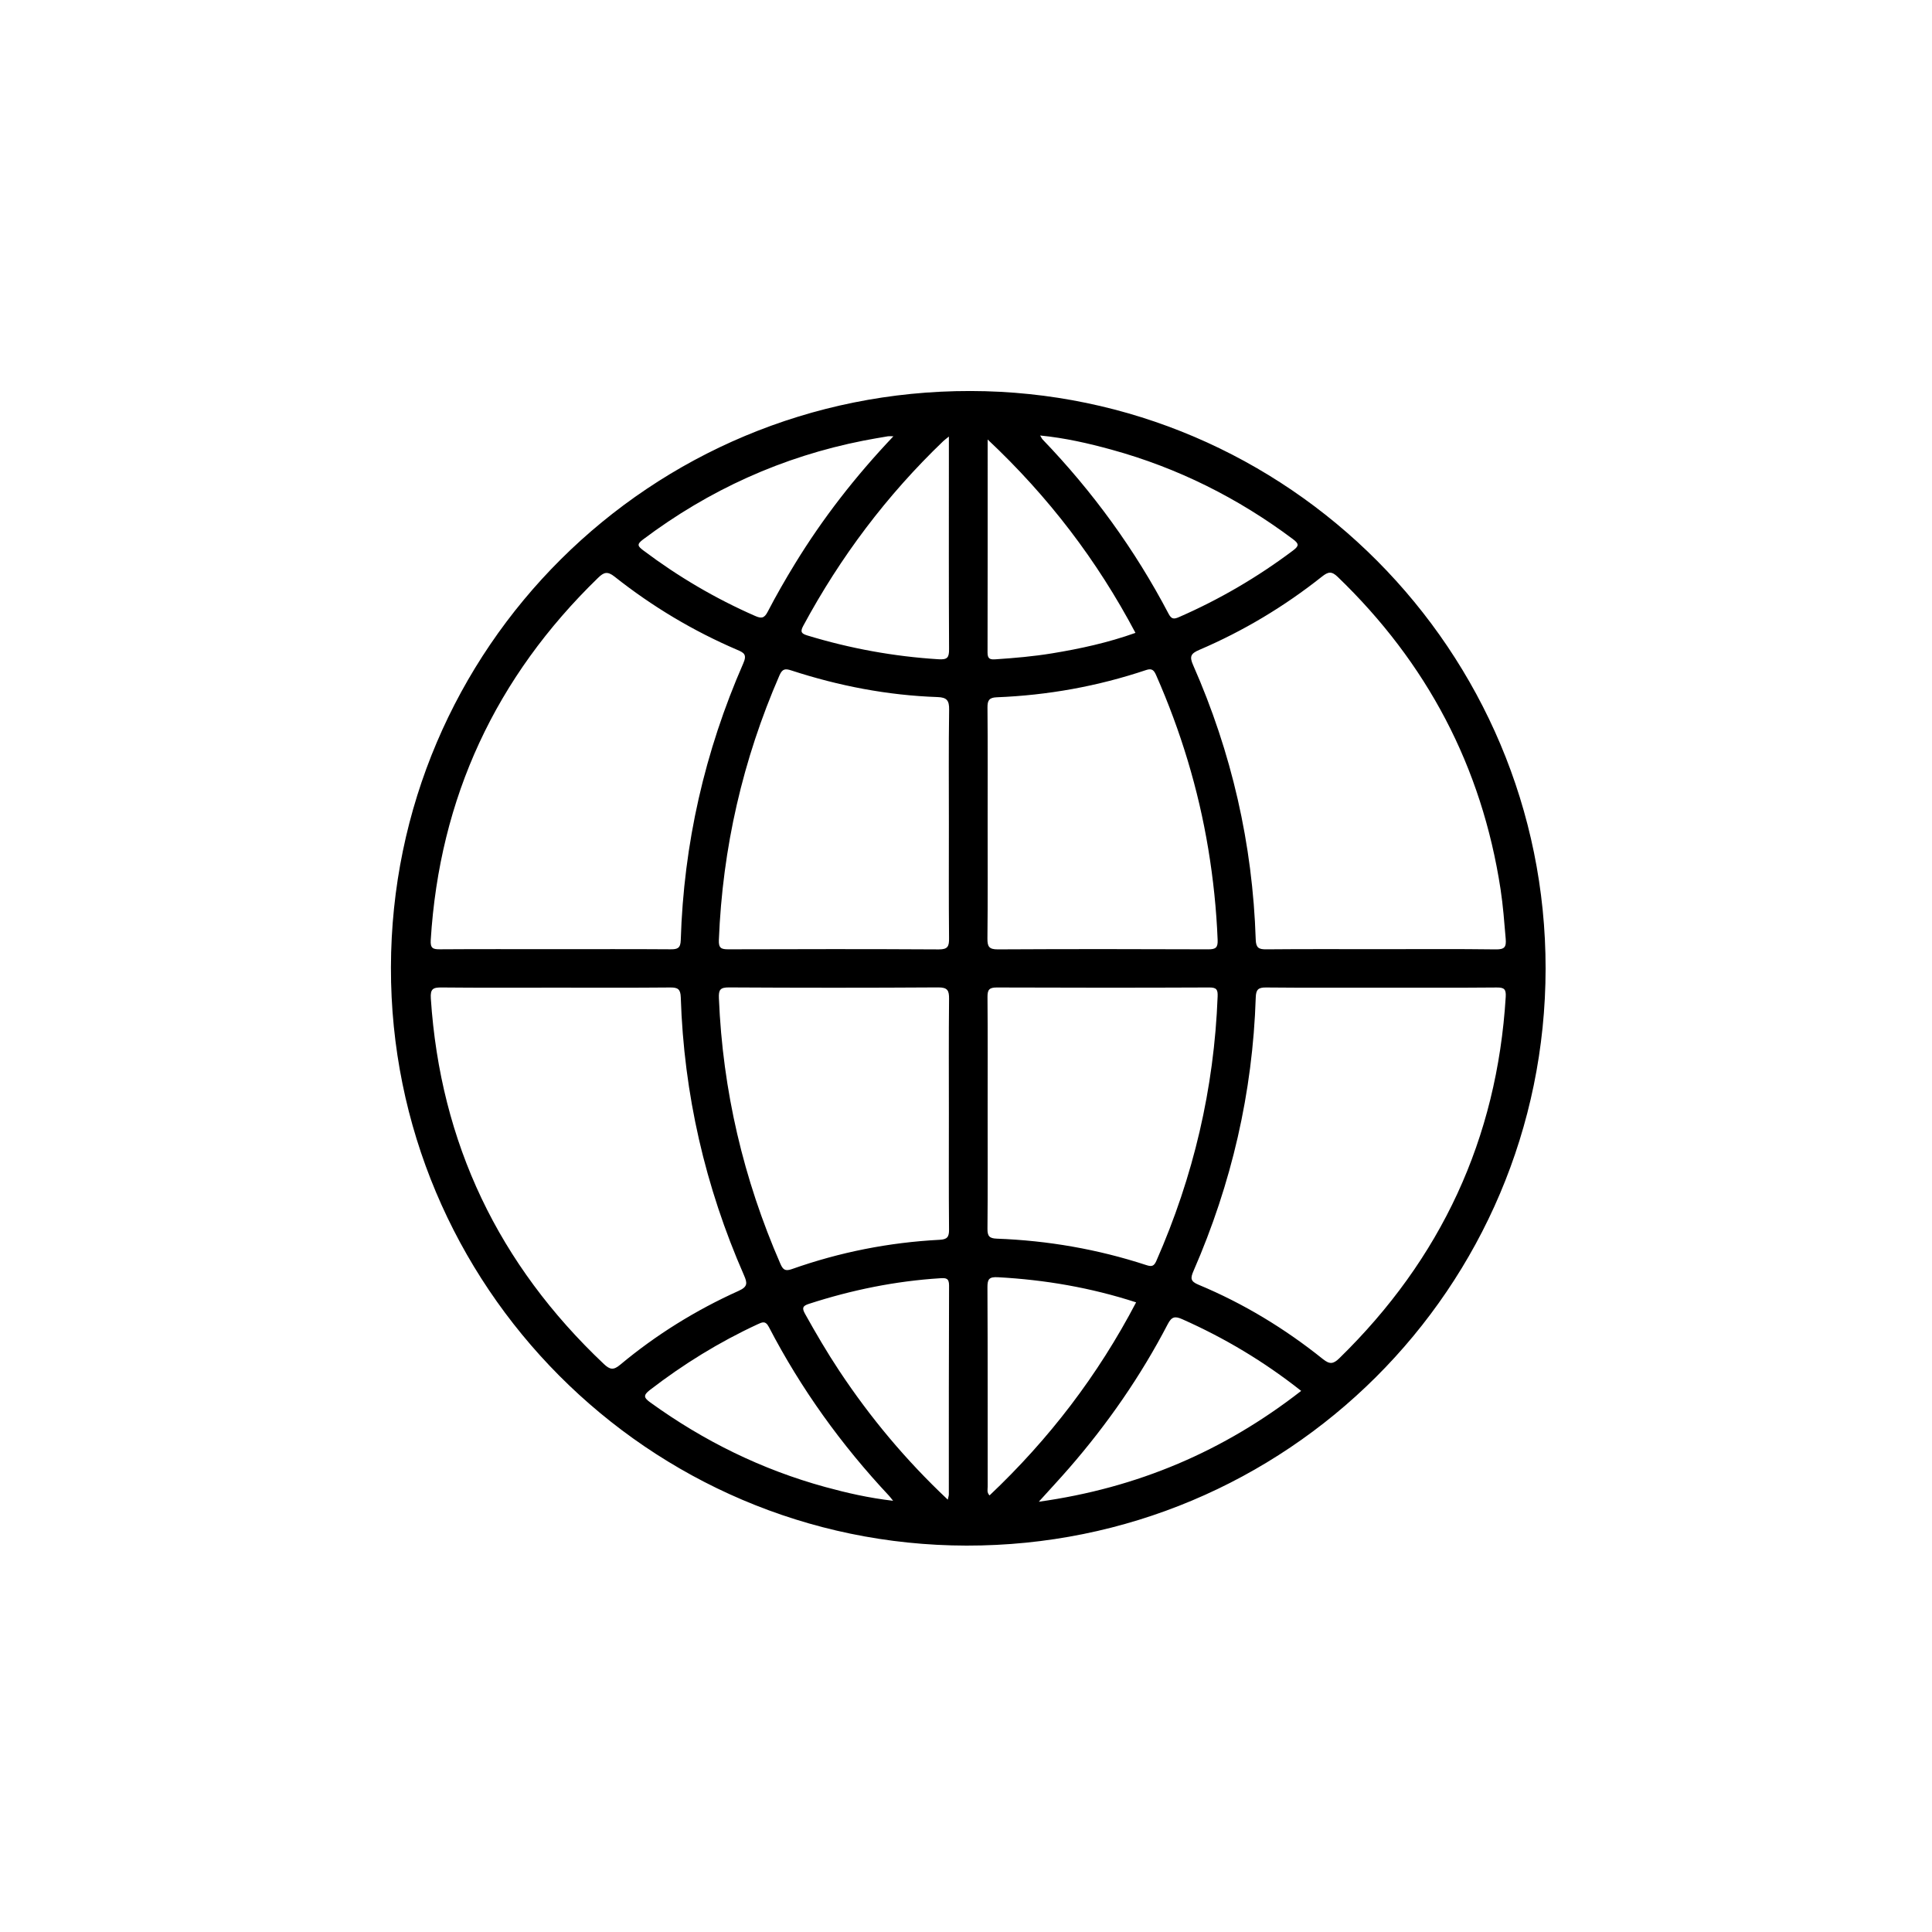
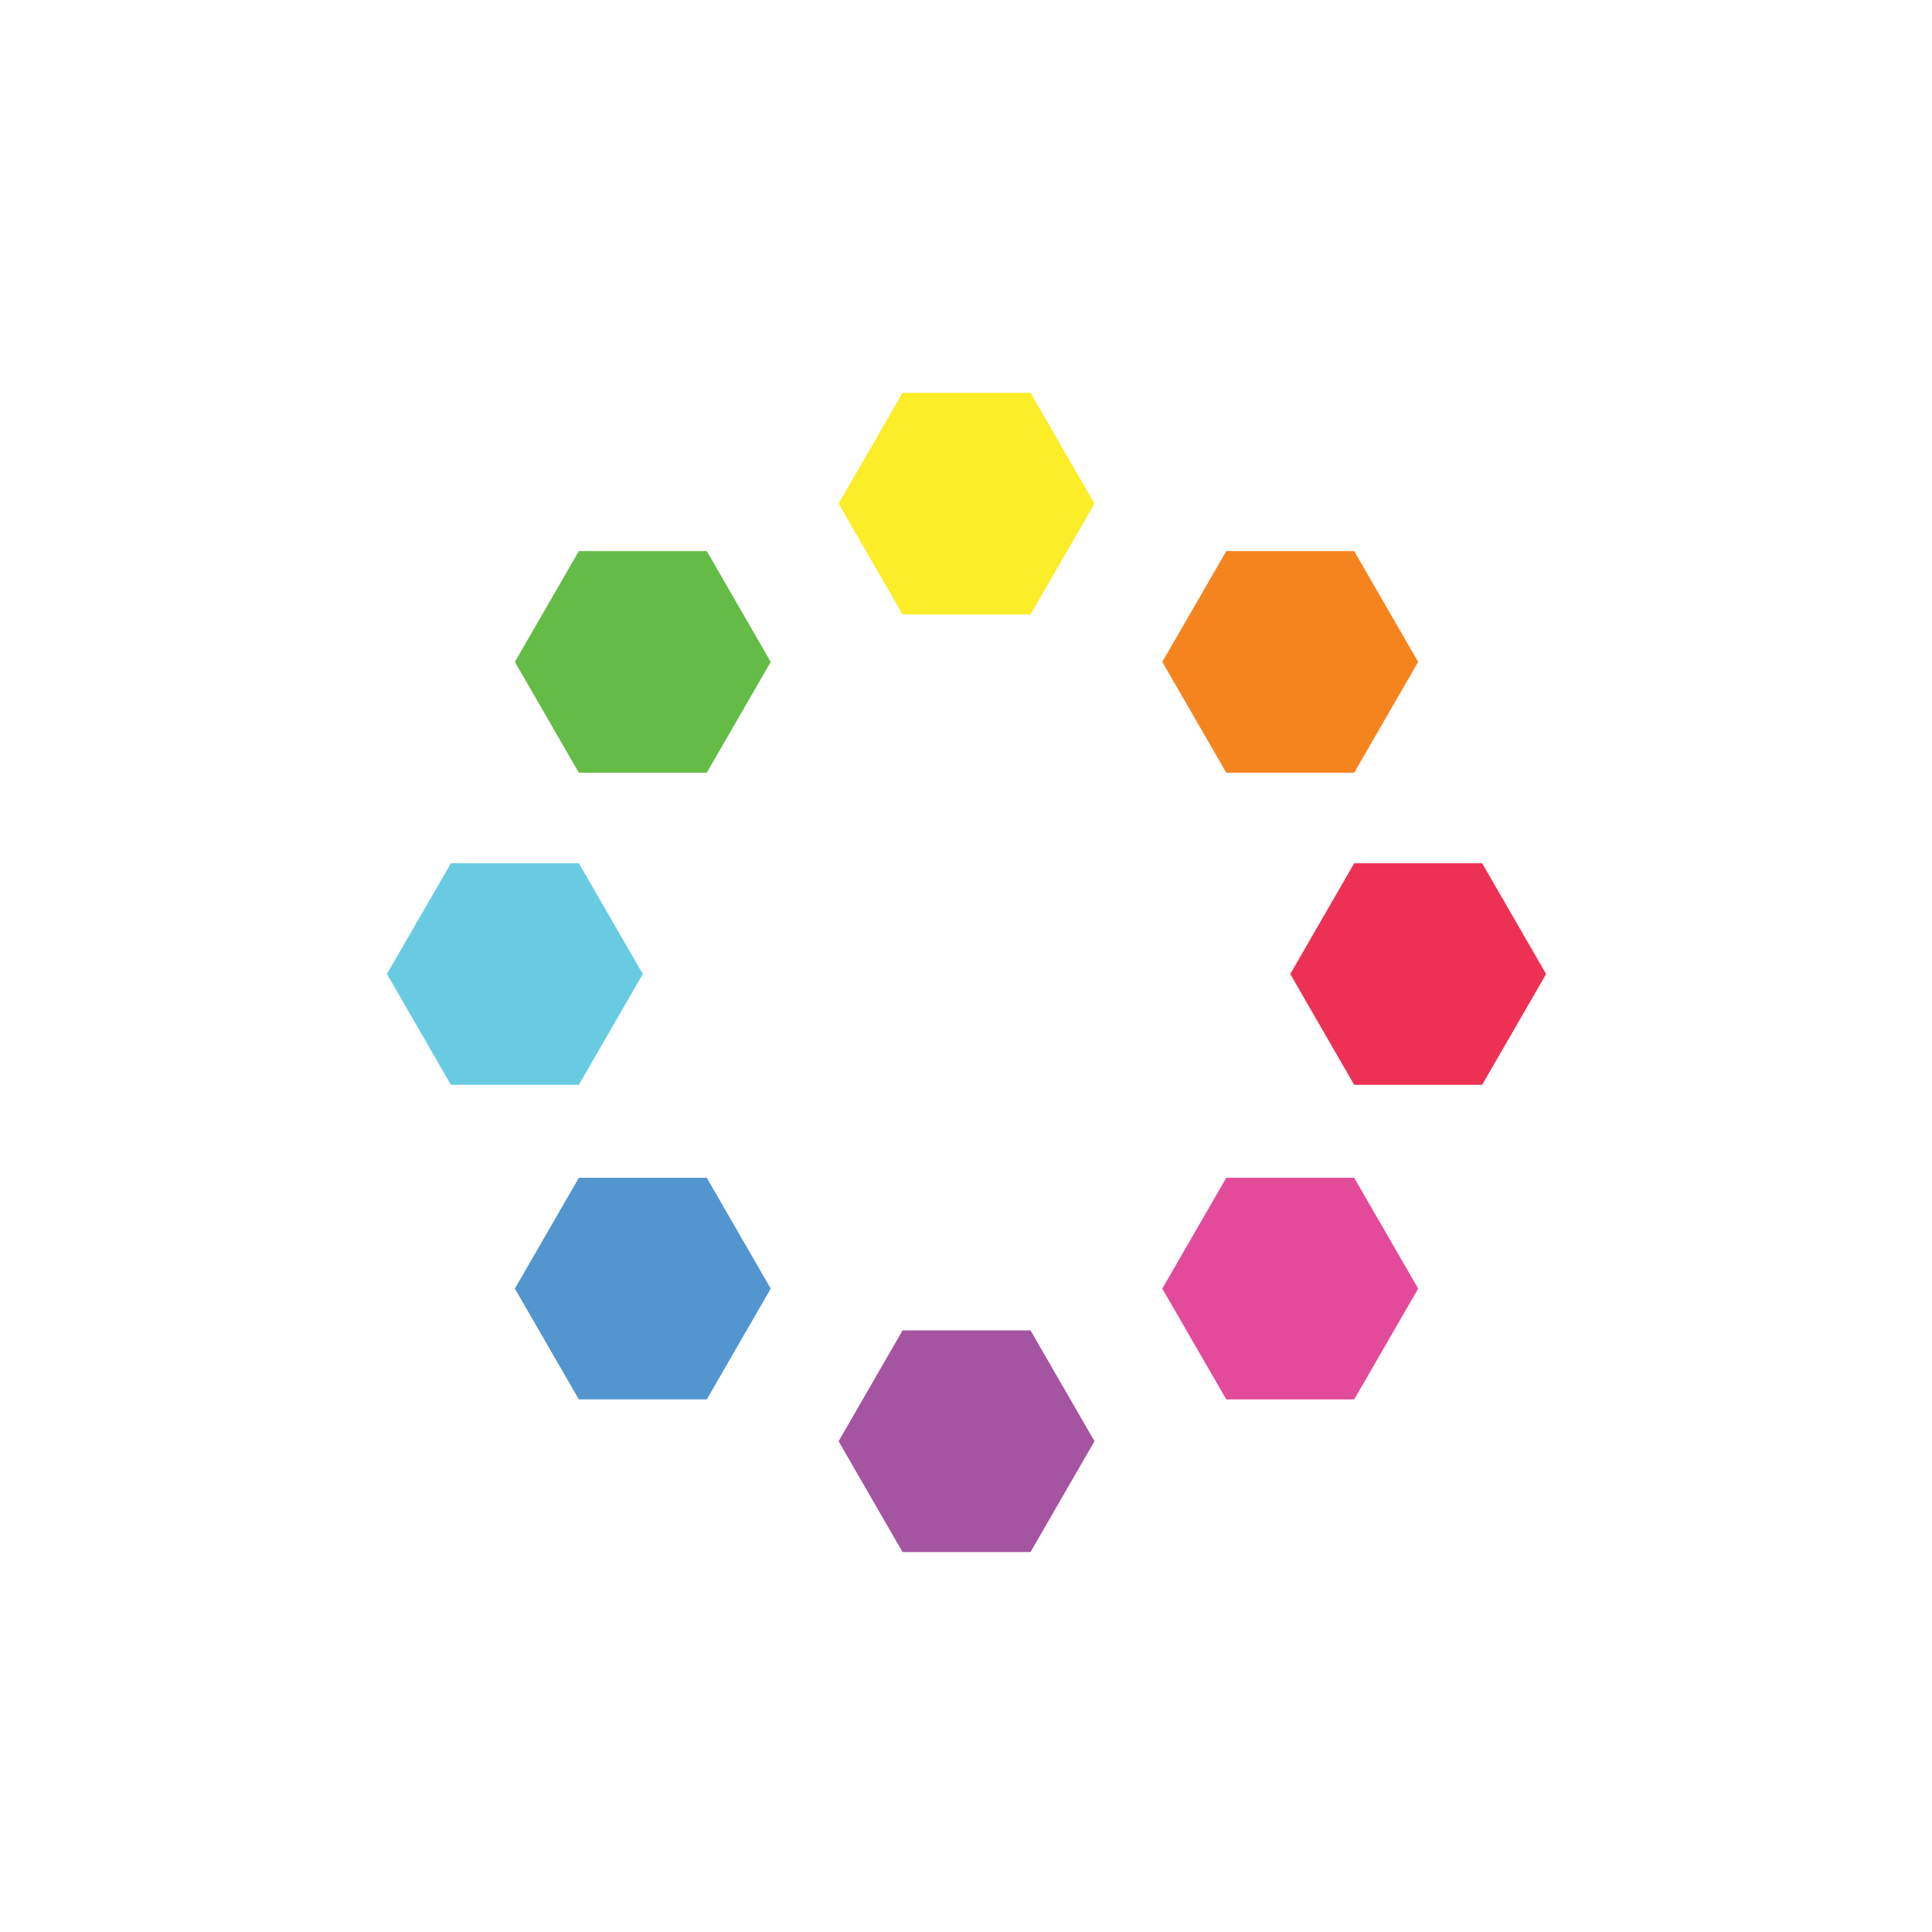
<svg xmlns="http://www.w3.org/2000/svg" version="1.1" id="Layer_1" x="0px" y="0px" width="150px" height="150px" viewBox="0 0 150 150" enable-background="new 0 0 150 150" xml:space="preserve">
-   <path fill-rule="evenodd" clip-rule="evenodd" d="M75.353,30.358C50.5,30.317,30.397,50.31,30.352,75.113  c-0.045,24.713,20.003,44.85,44.69,44.887c24.835,0.037,44.938-19.995,44.958-44.796C120.019,50.525,99.981,30.398,75.353,30.358z   M73.246,34.239c0.08-0.077,0.172-0.141,0.425-0.345c0,0.848,0,1.514,0,2.181c0,4.774-0.011,9.549,0.014,14.324  c0.003,0.646-0.118,0.83-0.819,0.786c-3.463-0.216-6.845-0.832-10.162-1.841c-0.469-0.143-0.602-0.269-0.34-0.754  C65.247,43.239,68.857,38.444,73.246,34.239z M49.922,41.887c5.128-3.854,10.821-6.434,17.116-7.676  c0.631-0.125,1.266-0.228,1.899-0.337c0.083-0.015,0.171-0.002,0.427-0.002c-2.962,3.123-5.487,6.373-7.644,9.899  c-0.746,1.22-1.46,2.462-2.119,3.731c-0.267,0.515-0.498,0.528-0.976,0.318c-3.093-1.355-5.977-3.055-8.675-5.084  C49.518,42.409,49.414,42.269,49.922,41.887z M46.437,44.86c0.445-0.433,0.726-0.528,1.279-0.089  c2.922,2.314,6.101,4.218,9.531,5.686c0.516,0.221,0.761,0.362,0.464,1.039c-2.998,6.849-4.629,14.019-4.857,21.496  c-0.019,0.612-0.237,0.714-0.773,0.711c-2.987-0.021-5.974-0.01-8.961-0.01c-2.987,0-5.974-0.011-8.961,0.01  c-0.544,0.004-0.756-0.076-0.717-0.714C34.125,61.922,38.493,52.57,46.437,44.86z M46.887,105.904  c-8.17-7.719-12.699-17.147-13.438-28.386c-0.049-0.75,0.181-0.857,0.839-0.851c2.958,0.03,5.917,0.014,8.876,0.014  s5.917,0.015,8.876-0.013c0.587-0.006,0.794,0.129,0.815,0.761c0.239,7.51,1.892,14.705,4.909,21.583  c0.268,0.61,0.293,0.891-0.42,1.212c-3.321,1.495-6.399,3.404-9.198,5.739C47.631,106.395,47.354,106.345,46.887,105.904z   M64.068,115.45c-4.925-1.351-9.428-3.568-13.565-6.555c-0.494-0.356-0.604-0.547-0.048-0.975c2.603-2.006,5.377-3.719,8.359-5.1  c0.361-0.167,0.615-0.304,0.882,0.21c2.494,4.803,5.63,9.154,9.329,13.102c0.072,0.077,0.134,0.164,0.316,0.389  C67.434,116.297,65.745,115.909,64.068,115.45z M73.667,116.037c0,0.081-0.032,0.162-0.081,0.396  c-3.262-3.068-6.021-6.378-8.419-9.993c-0.952-1.436-1.821-2.922-2.66-4.427c-0.25-0.448-0.204-0.62,0.29-0.78  c3.322-1.079,6.715-1.772,10.204-1.991c0.435-0.027,0.686-0.015,0.684,0.56C73.662,105.213,73.67,110.625,73.667,116.037z   M73.671,86.428c0,3.016-0.014,6.031,0.012,9.047c0.005,0.561-0.143,0.752-0.725,0.782c-3.934,0.203-7.765,0.962-11.479,2.276  c-0.506,0.179-0.687,0.056-0.89-0.412c-2.87-6.581-4.48-13.448-4.774-20.626c-0.026-0.636,0.092-0.836,0.779-0.832  c5.416,0.032,10.833,0.034,16.249-0.001c0.734-0.004,0.849,0.246,0.842,0.895C73.654,80.514,73.671,83.471,73.671,86.428z   M73.671,63.973c0,2.958-0.015,5.917,0.013,8.875c0.006,0.61-0.085,0.868-0.794,0.863c-5.448-0.032-10.896-0.024-16.344-0.007  c-0.542,0.001-0.759-0.088-0.734-0.713c0.282-7.151,1.853-14,4.708-20.562c0.226-0.518,0.459-0.526,0.916-0.377  c3.689,1.203,7.47,1.934,11.352,2.068c0.73,0.025,0.912,0.268,0.902,0.979C73.647,58.056,73.671,61.015,73.671,63.973z   M103.854,44.784c6.93,6.673,11.191,14.728,12.649,24.251c0.194,1.273,0.289,2.556,0.398,3.838c0.057,0.659-0.084,0.847-0.771,0.837  c-2.984-0.04-5.97-0.017-8.956-0.017c-2.956,0-5.912-0.015-8.868,0.013c-0.59,0.006-0.792-0.13-0.812-0.762  c-0.239-7.414-1.869-14.519-4.86-21.305c-0.291-0.661-0.195-0.895,0.479-1.183c3.427-1.466,6.604-3.371,9.523-5.688  C103.112,44.391,103.38,44.327,103.854,44.784z M86.307,34.914c5.132,1.411,9.805,3.75,14.065,6.936  c0.496,0.371,0.502,0.529,0.003,0.903c-2.749,2.063-5.69,3.785-8.84,5.159c-0.388,0.169-0.579,0.172-0.804-0.254  c-2.612-4.981-5.887-9.487-9.786-13.541c-0.053-0.055-0.083-0.132-0.188-0.305C82.71,34.005,84.516,34.422,86.307,34.914z   M76.681,34.122c4.737,4.451,8.499,9.39,11.476,15.014c-2.135,0.763-4.296,1.233-6.483,1.591c-1.442,0.237-2.898,0.362-4.358,0.46  c-0.421,0.028-0.645-0.003-0.643-0.519C76.686,45.229,76.681,39.791,76.681,34.122z M76.68,63.896c0-2.988,0.014-5.977-0.012-8.964  c-0.005-0.55,0.129-0.772,0.713-0.795c3.969-0.156,7.844-0.854,11.611-2.118c0.455-0.153,0.608,0.033,0.772,0.406  c1.905,4.326,3.271,8.812,4.044,13.477c0.388,2.341,0.635,4.697,0.729,7.07c0.024,0.589-0.139,0.735-0.716,0.733  c-5.448-0.021-10.897-0.026-16.347,0.004c-0.688,0.004-0.816-0.218-0.81-0.849C76.697,69.873,76.68,66.884,76.68,63.896z   M76.68,86.367c0-2.984,0.014-5.97-0.011-8.955c-0.005-0.556,0.127-0.747,0.72-0.744c5.502,0.022,11.004,0.023,16.506-0.001  c0.58-0.003,0.66,0.188,0.641,0.702c-0.271,7.148-1.878,13.983-4.758,20.527c-0.182,0.412-0.356,0.465-0.777,0.326  c-3.771-1.234-7.648-1.906-11.613-2.053c-0.565-0.021-0.726-0.191-0.721-0.76C76.695,92.396,76.68,89.382,76.68,86.367z   M76.828,116.104c-0.226-0.23-0.144-0.474-0.144-0.685c-0.006-5.154,0.007-10.309-0.019-15.463c-0.003-0.647,0.127-0.83,0.819-0.792  c3.637,0.198,7.189,0.803,10.724,1.95C85.247,106.771,81.456,111.729,76.828,116.104z M80.652,116.594  c0.879-0.973,1.627-1.775,2.348-2.604c2.986-3.432,5.563-7.147,7.664-11.184c0.298-0.573,0.548-0.64,1.121-0.386  c3.274,1.454,6.326,3.268,9.238,5.568C95.028,112.658,88.341,115.522,80.652,116.594z M103.986,105.453  c-0.458,0.447-0.741,0.495-1.272,0.069c-2.953-2.37-6.169-4.322-9.668-5.779c-0.63-0.262-0.628-0.504-0.379-1.075  c2.951-6.767,4.591-13.841,4.829-21.226c0.02-0.609,0.191-0.781,0.799-0.774c2.984,0.029,5.971,0.014,8.956,0.014  s5.971,0.014,8.956-0.013c0.573-0.005,0.734,0.125,0.697,0.729C116.229,88.425,111.877,97.749,103.986,105.453z" />
+   <polygon fill="#FBED27" points="70.074,47.705 65.108,39.103 70.074,30.5 80.009,30.5 84.975,39.103 80.009,47.705 " />
+   <polygon fill="#F5841F" points="95.209,59.992 90.241,51.389 95.209,42.787 105.14,42.787 110.106,51.389 105.14,59.992 " />
+   <polygon fill="#ED3154" points="105.14,84.226 100.176,75.624 105.14,67.022 115.072,67.022 120.041,75.624 115.072,84.226 " />
+   <polygon fill="#A454A0" points="70.075,120.5 65.109,111.896 70.075,103.294 80.009,103.294 84.975,111.896 80.009,120.5 " />
+   <polygon fill="#E34A99" points="95.209,108.649 90.241,100.047 95.209,91.445 105.14,91.445 110.106,100.047 105.14,108.649 " />
+   <polygon fill="#68CBE1" points="35.008,84.226 30.043,75.623 35.008,67.022 44.942,67.022 49.907,75.623 44.942,84.226 " />
+   <polygon fill="#5295CF" points="44.941,108.649 39.975,100.047 44.941,91.445 54.874,91.445 59.84,100.047 54.874,108.649 " />
+   <polygon fill="#64BB46" points="44.941,59.992 39.975,51.39 44.941,42.787 54.874,42.787 59.84,51.39 54.874,59.992 " />
</svg>
